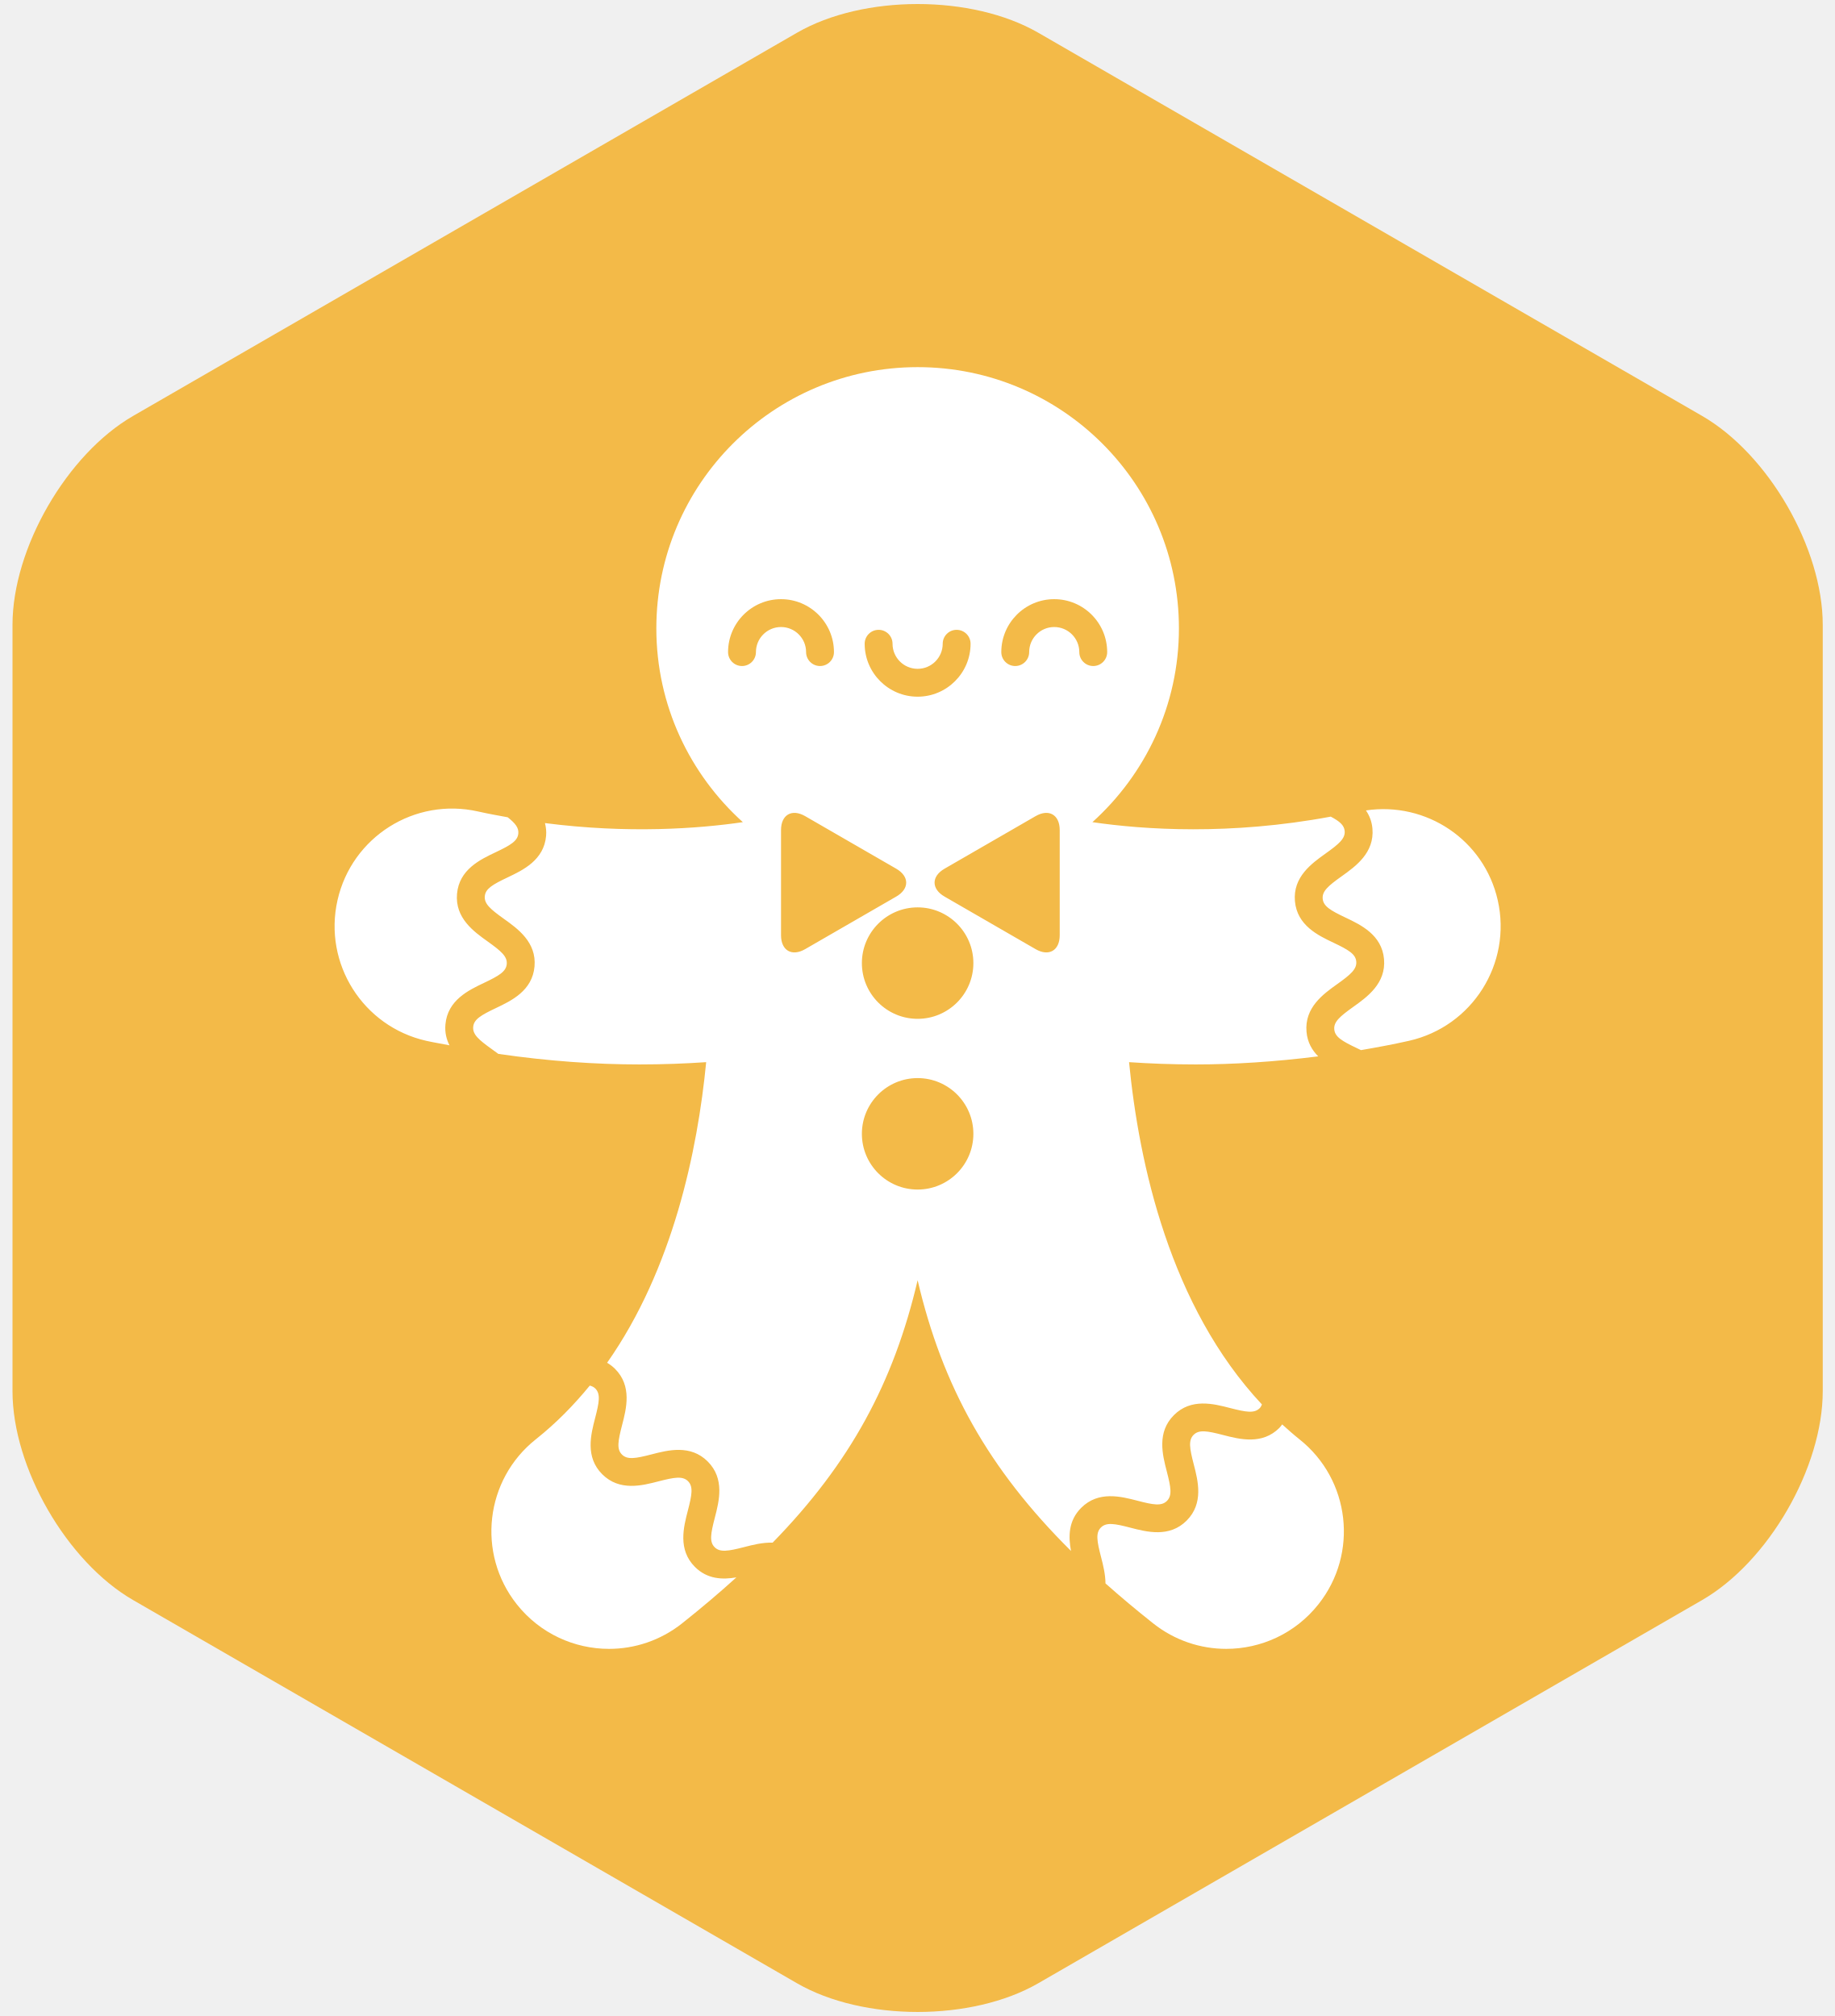
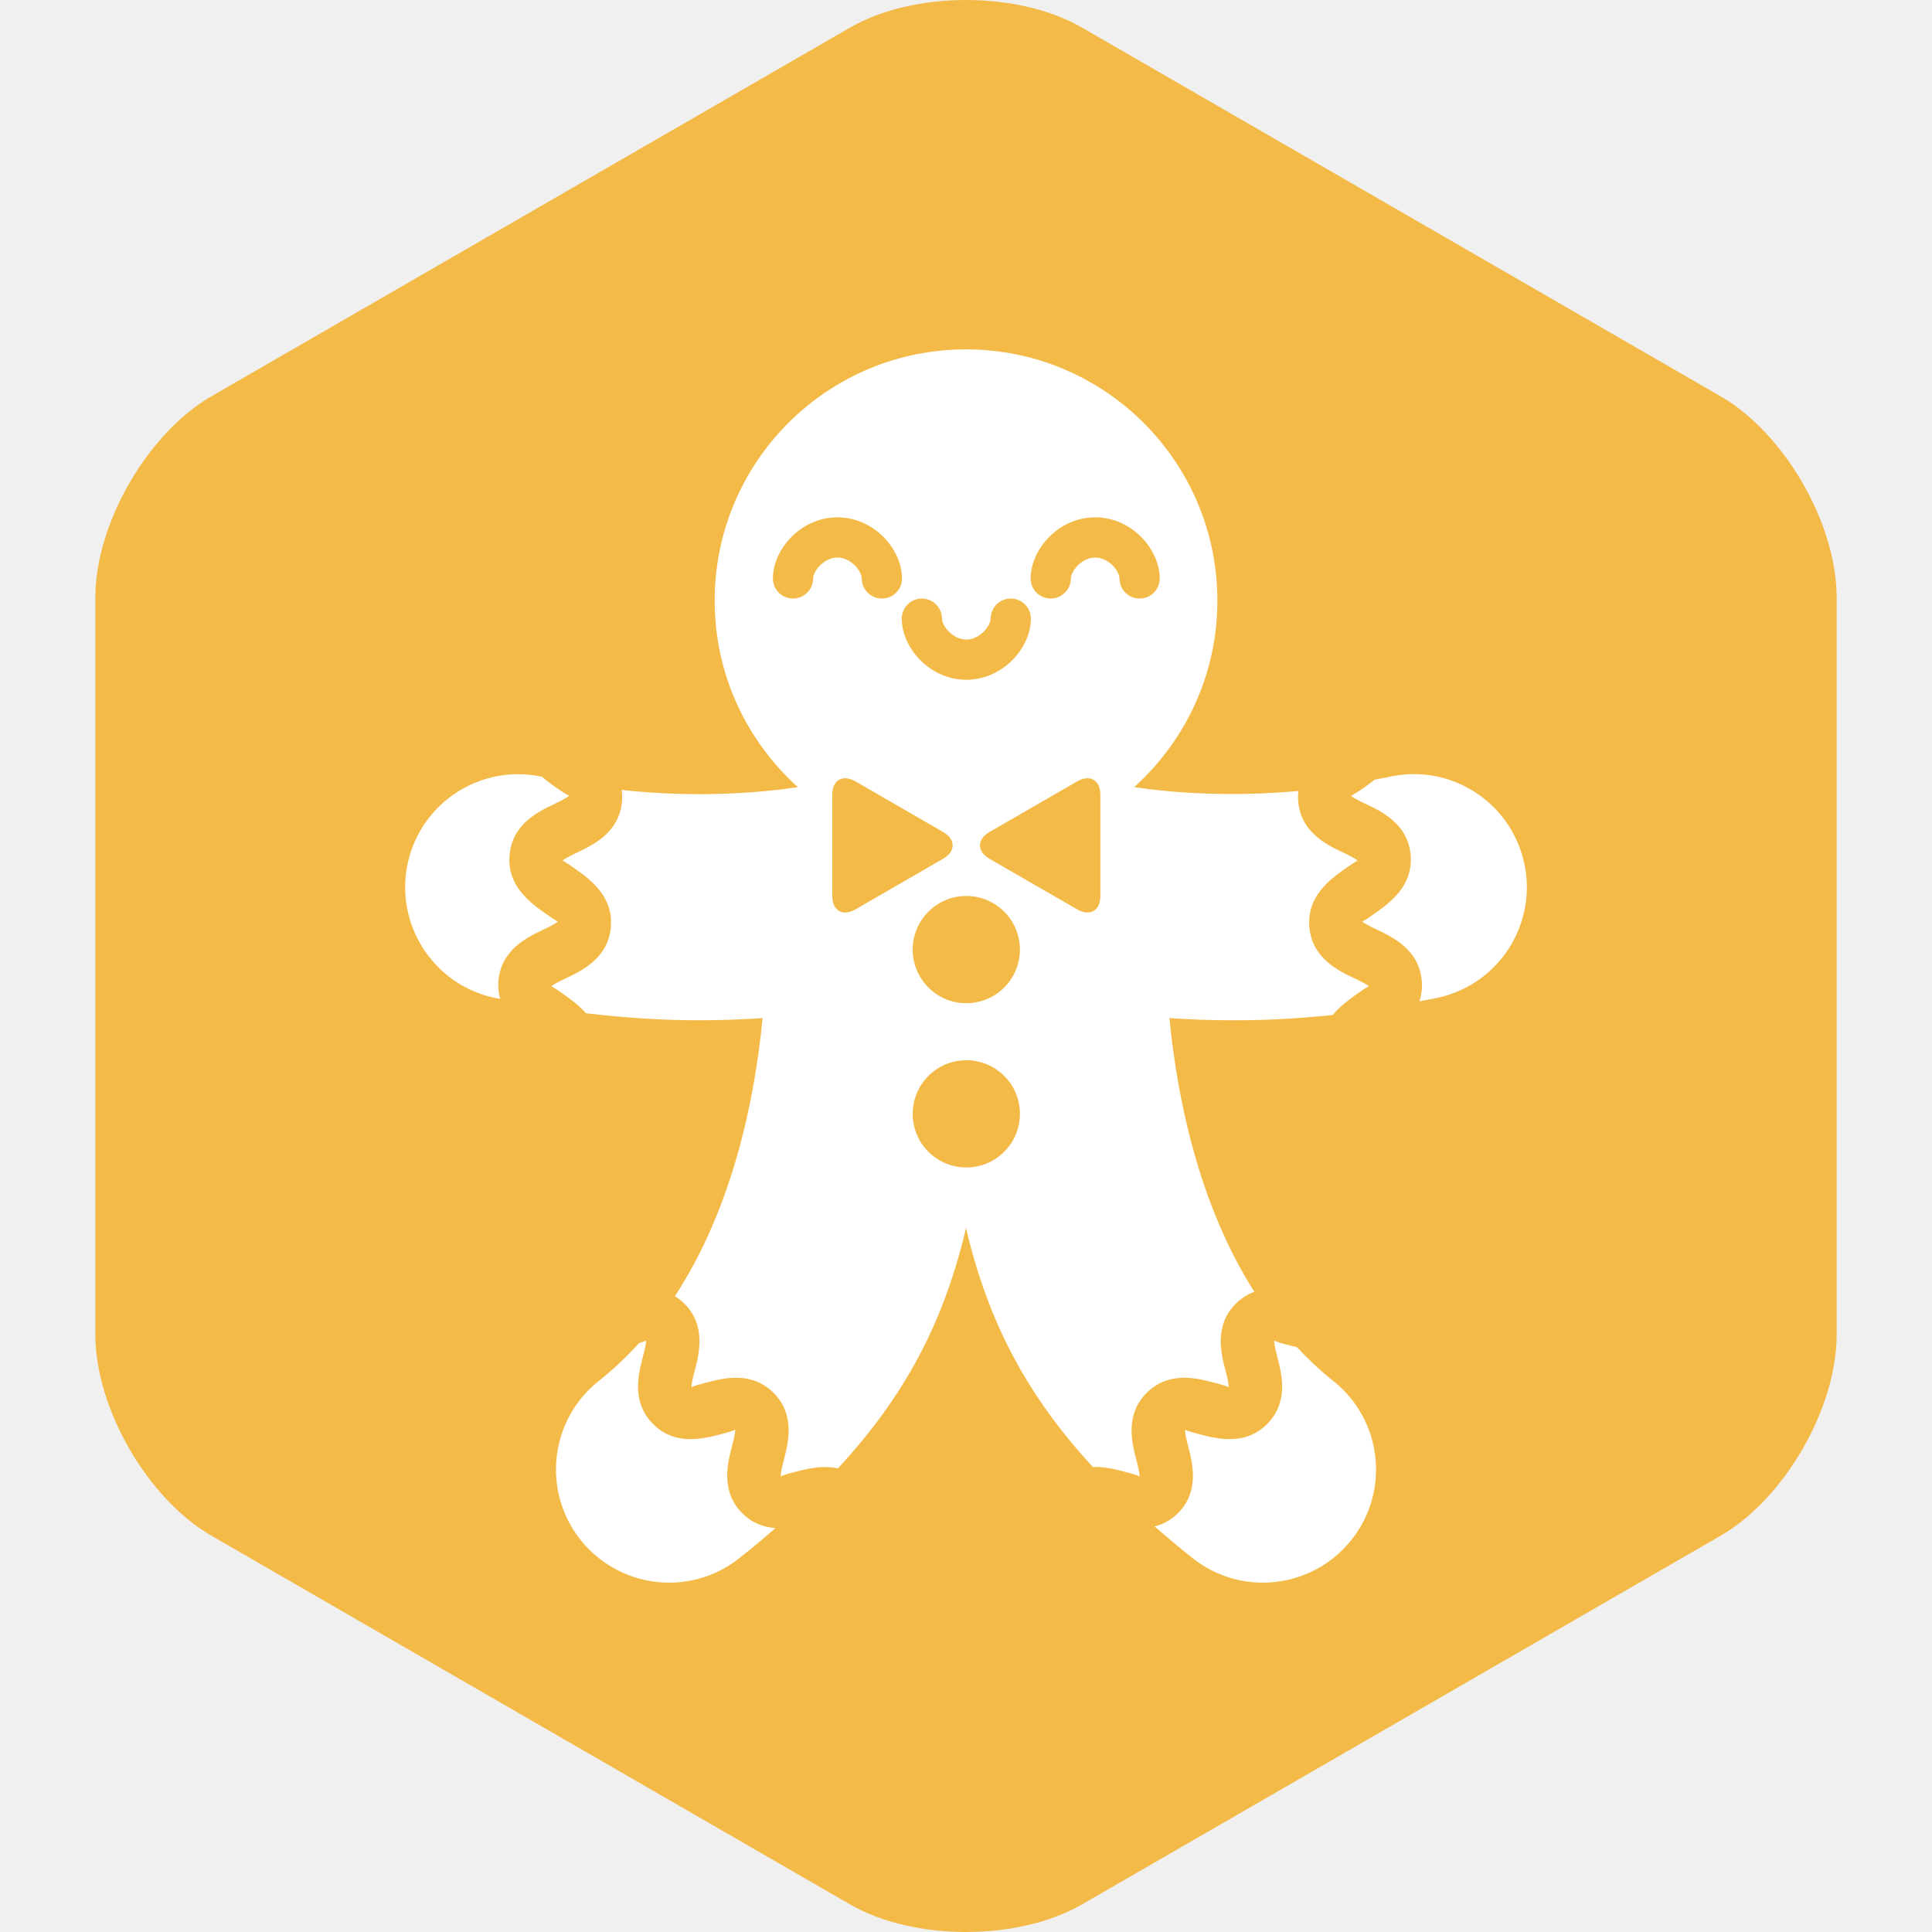
- <svg xmlns="http://www.w3.org/2000/svg" version="1.1" id="Layer_1" x="0px" y="0px" width="455px" height="500px" viewBox="0 0 455 500" enable-background="new 0 0 455 500" xml:space="preserve">
-   <path id="gr_57_" fill="#F3BA48" d="M451.962,345.021c0,19.005-13.464,42.328-29.924,51.83l-164.58,95.021  c-16.46,9.502-43.394,9.502-59.851,0L33.023,396.852c-16.456-9.502-29.923-32.825-29.923-51.83V154.979  c0-19.004,13.467-42.328,29.923-51.83L197.607,8.127c16.457-9.502,43.391-9.502,59.851,0l164.58,95.021  c16.46,9.502,29.924,32.826,29.924,51.83V345.021z" />
-   <path fill="#FFFFFF" d="M110.447,254.076c-0.179,2.012,0.26,3.698,1.002,5.176c-1.923-0.385-3.796-0.674-5.75-1.113  c-15.704-3.55-25.561-19.158-22.014-34.863c3.546-15.704,19.126-25.57,34.863-22.014c2.494,0.566,4.917,0.992,7.343,1.438  c1.883,1.491,2.757,2.598,2.632,4.008c-0.165,1.877-1.93,2.909-5.639,4.67c-3.81,1.803-9.029,4.279-9.562,10.299  c-0.533,6.014,4.167,9.375,7.599,11.824c3.341,2.389,4.896,3.719,4.731,5.595s-1.934,2.915-5.643,4.677  C116.2,245.58,110.98,248.057,110.447,254.076z M172.31,388.618c-4.272-4.271-2.817-9.859-1.759-13.942  c1.033-3.969,1.374-5.986,0.048-7.316c-1.33-1.329-3.351-0.984-7.329,0.041c-4.073,1.06-9.668,2.504-13.946-1.769  c-4.269-4.265-2.817-9.859-1.758-13.936c1.032-3.976,1.373-5.993,0.044-7.322c-0.382-0.385-0.848-0.594-1.374-0.723  c-3.935,4.812-8.331,9.313-13.355,13.302c-12.616,10.002-14.729,28.345-4.728,40.951c5.757,7.255,14.267,11.041,22.861,11.041  c6.348,0,12.741-2.065,18.101-6.316c4.852-3.848,9.31-7.64,13.477-11.412C179.187,391.797,175.403,391.709,172.31,388.618z   M371.376,223.275c-3.381-14.975-17.709-24.498-32.678-22.277c0.837,1.242,1.444,2.693,1.606,4.494  c0.526,6.014-4.171,9.367-7.599,11.817c-3.348,2.382-4.899,3.712-4.737,5.581c0.168,1.883,1.937,2.916,5.648,4.678  c3.812,1.809,9.022,4.285,9.562,10.305c0.526,6.02-4.171,9.381-7.599,11.83c-3.348,2.389-4.899,3.719-4.738,5.595  c0.162,1.876,1.931,2.915,5.643,4.677c0.311,0.148,0.647,0.311,0.979,0.473c3.914-0.676,7.862-1.397,11.897-2.309  C365.072,254.589,374.926,238.98,371.376,223.275z M303.281,355.907c-3.968-1.032-5.986-1.37-7.315-0.047  c-1.336,1.336-0.999,3.354,0.034,7.329c1.06,4.083,2.504,9.671-1.762,13.942c-4.266,4.272-9.867,2.821-13.943,1.762  c-3.968-1.039-5.979-1.37-7.315-0.048c-1.336,1.337-0.999,3.354,0.034,7.329c0.506,1.944,1.073,4.226,1.1,6.54  c3.686,3.279,7.626,6.58,11.831,9.914c5.365,4.251,11.756,6.316,18.106,6.316c8.598,0,17.102-3.786,22.852-11.041  c10.015-12.606,7.896-30.949-4.718-40.951c-1.478-1.174-2.868-2.423-4.259-3.678c-0.229,0.29-0.425,0.587-0.701,0.87  C312.959,358.404,307.364,356.967,303.281,355.907z M330.654,233.811c-3.813-1.809-9.03-4.285-9.569-10.306  c-0.526-6.013,4.17-9.367,7.599-11.817c3.348-2.389,4.899-3.718,4.737-5.588c-0.135-1.443-1.241-2.395-3.448-3.562  c-25.018,4.67-46.344,3.239-59.105,1.369c13.14-11.857,21.454-28.965,21.454-48.063c0-35.782-29.006-64.788-64.787-64.788  c-35.785,0-64.791,29.006-64.791,64.788c0,19.099,8.308,36.206,21.45,48.063c-11.017,1.613-28.436,2.889-49.066,0.23  c0.243,0.979,0.385,2.018,0.28,3.186c-0.533,6.012-5.753,8.489-9.562,10.298c-3.709,1.761-5.474,2.794-5.639,4.663  c-0.165,1.877,1.391,3.206,4.73,5.596c3.432,2.449,8.133,5.811,7.6,11.822c-0.533,6.021-5.754,8.504-9.563,10.312  c-3.708,1.762-5.477,2.794-5.642,4.67c-0.165,1.883,1.391,3.213,4.73,5.602c0.479,0.344,0.985,0.709,1.499,1.094  c12.559,1.835,24.39,2.618,35.016,2.618c5.881,0,11.405-0.216,16.523-0.567c-2.129,21.913-8.227,51.297-24.565,74.56  c0.676,0.398,1.333,0.871,1.961,1.498c4.269,4.272,2.817,9.86,1.758,13.943c-1.032,3.975-1.373,5.986-0.044,7.315  c1.333,1.336,3.354,0.992,7.329-0.033c4.08-1.061,9.682-2.511,13.946,1.761c4.272,4.272,2.817,9.86,1.758,13.943  c-1.032,3.968-1.373,5.985-0.047,7.315c1.329,1.329,3.351,0.985,7.332-0.034c2.082-0.54,4.56-1.174,7.053-1.1  c19.271-19.747,30.021-39.736,35.951-65.078c6.131,26.226,17.469,46.715,38.031,67.143c-0.661-3.509-0.694-7.483,2.531-10.703  c4.278-4.271,9.866-2.814,13.943-1.762c3.968,1.04,5.985,1.384,7.315,0.048c1.329-1.33,0.985-3.348-0.041-7.322  c-1.06-4.083-2.511-9.678,1.769-13.95c4.258-4.265,9.853-2.82,13.936-1.761c3.976,1.025,5.986,1.369,7.322,0.047  c0.271-0.27,0.426-0.594,0.567-0.932c-22.75-24.288-30.484-59.584-32.947-84.898c5.129,0.352,10.649,0.567,16.527,0.567  c9.307,0,19.564-0.642,30.376-2.005c-1.512-1.518-2.672-3.448-2.902-6.087c-0.532-6.013,4.171-9.374,7.6-11.823  c3.348-2.389,4.899-3.719,4.737-5.602C336.127,236.611,334.359,235.572,330.654,233.811z M217.856,156.207  c1.91,0,3.455,1.545,3.455,3.455c0,3.429,2.791,6.216,6.22,6.216c3.432,0,6.219-2.787,6.219-6.216c0-1.91,1.545-3.455,3.455-3.455  s3.455,1.545,3.455,3.455c0,7.234-5.892,13.127-13.129,13.127c-7.242,0-13.13-5.893-13.13-13.127  C214.401,157.752,215.946,156.207,217.856,156.207z M187.439,161.728c0,1.909-1.545,3.456-3.455,3.456s-3.455-1.547-3.455-3.456  c0-7.235,5.888-13.126,13.13-13.126c7.237,0,13.126,5.891,13.126,13.126c0,1.909-1.546,3.456-3.455,3.456  c-1.91,0-3.456-1.547-3.456-3.456c0-3.429-2.787-6.216-6.215-6.216C190.23,155.512,187.439,158.299,187.439,161.728z   M193.659,231.947v-26.076c0-3.8,2.692-5.352,5.985-3.455l22.581,13.037c3.294,1.904,3.294,5.016,0,6.912l-22.581,13.037  C196.352,237.307,193.659,235.747,193.659,231.947z M227.531,295.027c-7.627,0-13.822-6.188-13.822-13.821  c0-7.626,6.195-13.821,13.822-13.821c7.629,0,13.824,6.195,13.824,13.821C241.355,288.839,235.16,295.027,227.531,295.027z   M227.531,252.686c-7.627,0-13.822-6.188-13.822-13.82c0-7.627,6.195-13.822,13.822-13.822c7.629,0,13.824,6.195,13.824,13.822  C241.355,246.498,235.16,252.686,227.531,252.686z M262.763,231.947c0,3.8-2.687,5.359-5.979,3.455l-22.581-13.037  c-3.294-1.896-3.294-5.008,0-6.912l22.581-13.037c3.293-1.896,5.979-0.345,5.979,3.455V231.947z M267.621,161.728  c0-3.429-2.794-6.216-6.222-6.216c-3.429,0-6.209,2.787-6.209,6.216c0,1.909-1.553,3.456-3.456,3.456  c-1.916,0-3.455-1.547-3.455-3.456c0-7.235,5.885-13.126,13.12-13.126c7.248,0,13.133,5.891,13.133,13.126  c0,1.909-1.546,3.456-3.456,3.456C269.167,165.184,267.621,163.637,267.621,161.728z" />
+ <svg xmlns="http://www.w3.org/2000/svg" version="1.1" id="gr_x5F_icon01_x5F_cookies" x="0px" y="0px" width="250px" height="250px" viewBox="0 0 250 250" enable-background="new 0 0 250 250" xml:space="preserve">
+   <path id="gr_2_" fill="#F3BA48" d="M237.664,172.702c0,9.541-6.756,21.249-15.022,26.02l-82.616,47.7  c-8.267,4.771-21.784,4.771-30.044,0l-82.623-47.7c-8.26-4.771-15.022-16.479-15.022-26.02V77.298  c0-9.54,6.763-21.249,15.022-26.019l82.623-47.701c8.26-4.77,21.777-4.77,30.044,0l82.616,47.701  c8.267,4.771,15.022,16.479,15.022,26.019V172.702z" />
+   <path fill="#FFFFFF" d="M96.051,195.812c1.338,1.338,2.849,1.822,4.302,1.921c-1.486,1.287-3.028,2.58-4.678,3.889  c-2.69,2.135-5.898,3.172-9.087,3.172c-4.312,0-8.587-1.904-11.474-5.543c-5.021-6.332-3.964-15.54,2.371-20.561  c1.897-1.505,3.629-3.147,5.211-4.896c0.434-0.128,0.813-0.257,0.881-0.345c0.074,0.352-0.224,1.487-0.399,2.164  c-0.562,2.176-1.508,5.817,1.338,8.663c2.845,2.846,6.479,1.897,8.662,1.339c0.677-0.177,1.809-0.472,1.938-0.627  c0.074,0.353-0.224,1.487-0.399,2.161C94.153,189.327,93.204,192.969,96.051,195.812z M70.473,118.127  c-1.829-1.306-4.893-3.493-4.533-7.502c0.353-4.008,3.754-5.621,5.783-6.583c0.634-0.3,1.69-0.803,1.914-1.085  c-0.203-0.055-1.151-0.667-1.721-1.074c-0.521-0.373-1.146-0.828-1.762-1.367c-7.854-1.699-15.595,3.229-17.366,11.067  c-1.779,7.885,3.171,15.72,11.051,17.502c0.306,0.067,0.59,0.106,0.888,0.171c-0.203-0.712-0.308-1.485-0.23-2.363  c0.356-4.01,3.754-5.624,5.783-6.588c0.634-0.3,1.69-0.803,1.914-1.088C71.997,119.214,71.042,118.533,70.473,118.127z   M172.516,178.689c-1.694-1.346-3.246-2.815-4.689-4.36c-0.358-0.085-0.697-0.17-1.003-0.251c-0.677-0.176-1.809-0.471-1.928-0.63  c-0.074,0.352,0.221,1.487,0.396,2.164c0.562,2.176,1.512,5.817-1.334,8.663c-2.847,2.846-6.485,1.897-8.667,1.339  c-0.678-0.177-1.809-0.472-1.938-0.627c-0.071,0.353,0.224,1.487,0.399,2.161c0.562,2.179,1.512,5.82-1.335,8.663  c-0.945,0.945-1.979,1.446-3.015,1.711c1.559,1.355,3.185,2.716,4.919,4.099c2.696,2.135,5.901,3.172,9.09,3.172  c4.316,0,8.585-1.904,11.475-5.543C179.911,192.918,178.851,183.71,172.516,178.689z M197.21,111.582  c-1.779-7.884-9.598-12.837-17.502-11.05c-0.62,0.141-1.217,0.232-1.833,0.357c-0.468,0.376-0.922,0.71-1.321,0.993  c-0.569,0.407-1.518,1.02-1.721,1.074c0.224,0.283,1.28,0.786,1.917,1.085c2.026,0.962,5.428,2.575,5.783,6.583  c0.355,4.009-2.707,6.196-4.536,7.502c-0.569,0.406-1.524,1.087-1.721,1.089c0.223,0.285,1.28,0.788,1.917,1.088  c2.026,0.964,5.428,2.578,5.78,6.588c0.088,0.999-0.034,1.886-0.299,2.673c0.834-0.169,1.64-0.289,2.487-0.48  C194.046,127.302,198.995,119.467,197.21,111.582z M175.212,126.571c-2.025-0.964-5.428-2.578-5.779-6.588  c-0.359-4.01,2.703-6.196,4.533-7.502c0.568-0.407,1.521-1.086,1.721-1.086c-0.224-0.283-1.281-0.786-1.911-1.086  c-2.032-0.962-5.431-2.575-5.786-6.583c-0.041-0.486-0.034-0.942,0.021-1.375c-8.87,0.813-16.337,0.229-21.256-0.493  c6.6-5.953,10.773-14.541,10.773-24.126c0-17.963-14.564-32.524-32.524-32.524c-17.966,0-32.526,14.561-32.526,32.524  c0,9.585,4.17,18.174,10.77,24.126c-5.21,0.764-13.239,1.404-22.8,0.362c0.062,0.473,0.082,0.971,0.034,1.506  c-0.353,4.008-3.754,5.621-5.783,6.583c-0.634,0.3-1.69,0.803-1.914,1.086c0.203,0,1.152,0.679,1.721,1.086  c1.83,1.306,4.893,3.493,4.537,7.502c-0.356,4.01-3.754,5.624-5.783,6.588c-0.634,0.3-1.694,0.803-1.914,1.088  c0.196,0.003,1.148,0.685,1.721,1.091c0.81,0.581,1.86,1.349,2.748,2.359c5.18,0.623,10.095,0.915,14.573,0.915  c2.951,0,5.726-0.108,8.294-0.285c-1.023,10.552-3.88,24.561-11.35,35.99c0.42,0.264,0.833,0.568,1.227,0.965  c2.846,2.843,1.903,6.488,1.338,8.663c-0.176,0.678-0.471,1.81-0.396,2.161c0.129-0.152,1.261-0.446,1.938-0.623  c2.175-0.562,5.813-1.508,8.662,1.342c2.846,2.843,1.9,6.484,1.335,8.659c-0.176,0.678-0.471,1.81-0.396,2.162  c0.129-0.153,1.264-0.447,1.941-0.624c1.402-0.358,3.419-0.867,5.438-0.427c8.748-9.415,13.762-19.057,16.584-31.112  c2.802,11.978,7.769,21.575,16.414,30.93c1.538-0.048,2.992,0.332,4.079,0.609c0.678,0.177,1.81,0.471,1.941,0.624  c0.071-0.353-0.22-1.484-0.396-2.162c-0.565-2.175-1.511-5.816,1.335-8.659c2.846-2.85,6.484-1.904,8.659-1.342  c0.678,0.177,1.812,0.471,1.938,0.623c0.074-0.352-0.217-1.483-0.394-2.161c-0.565-2.175-1.511-5.82,1.335-8.663  c0.759-0.759,1.572-1.232,2.398-1.531c-7.195-11.325-9.98-25.045-10.99-35.424c2.571,0.177,5.343,0.285,8.294,0.285  c3.984,0,8.293-0.203,12.84-0.685c0.929-1.13,2.08-1.965,2.954-2.59c0.569-0.406,1.524-1.088,1.722-1.091  C176.906,127.374,175.849,126.871,175.212,126.571z M119.289,77.452c1.438,0,2.602,1.166,2.602,2.602  c0,0.901,1.363,2.704,3.15,2.704s3.148-1.803,3.148-2.704c0-1.437,1.166-2.602,2.603-2.602s2.602,1.166,2.602,2.602  c0,3.733-3.574,7.907-8.353,7.907c-4.783,0-8.354-4.173-8.354-7.907C116.688,78.618,117.854,77.452,119.289,77.452z M105.217,74.85  c0,1.437-1.166,2.602-2.603,2.602s-2.602-1.166-2.602-2.602c0-3.733,3.574-7.907,8.351-7.907c4.783,0,8.355,4.174,8.355,7.907  c0,1.437-1.166,2.602-2.604,2.602c-1.436,0-2.602-1.166-2.602-2.602c0-0.901-1.361-2.704-3.15-2.704  C106.578,72.146,105.217,73.949,105.217,74.85z M107.694,115.937v-13.091c0-1.907,1.352-2.688,3.005-1.734l11.336,6.545  c1.653,0.954,1.653,2.515,0,3.469l-11.336,6.545C109.046,118.625,107.694,117.844,107.694,115.937z M125.04,151.07  c-3.828,0-6.938-3.106-6.938-6.938c0-3.829,3.11-6.938,6.938-6.938c3.832,0,6.938,3.109,6.938,6.938  C131.979,147.964,128.872,151.07,125.04,151.07z M125.04,129.815c-3.828,0-6.938-3.106-6.938-6.939c0-3.828,3.11-6.938,6.938-6.938  c3.832,0,6.938,3.11,6.938,6.938C131.979,126.709,128.872,129.815,125.04,129.815z M142.386,115.937  c0,1.907-1.352,2.688-3.005,1.735l-11.336-6.545c-1.653-0.954-1.653-2.516,0-3.469l11.336-6.545  c1.653-0.954,3.005-0.173,3.005,1.734V115.937z M144.864,74.85c0-0.901-1.362-2.704-3.15-2.704c-1.786,0-3.147,1.803-3.147,2.704  c0,1.437-1.166,2.602-2.603,2.602s-2.602-1.166-2.602-2.602c0-3.733,3.574-7.907,8.352-7.907c4.783,0,8.354,4.174,8.354,7.907  c0,1.437-1.166,2.602-2.603,2.602S144.864,76.287,144.864,74.85z" />
</svg>
